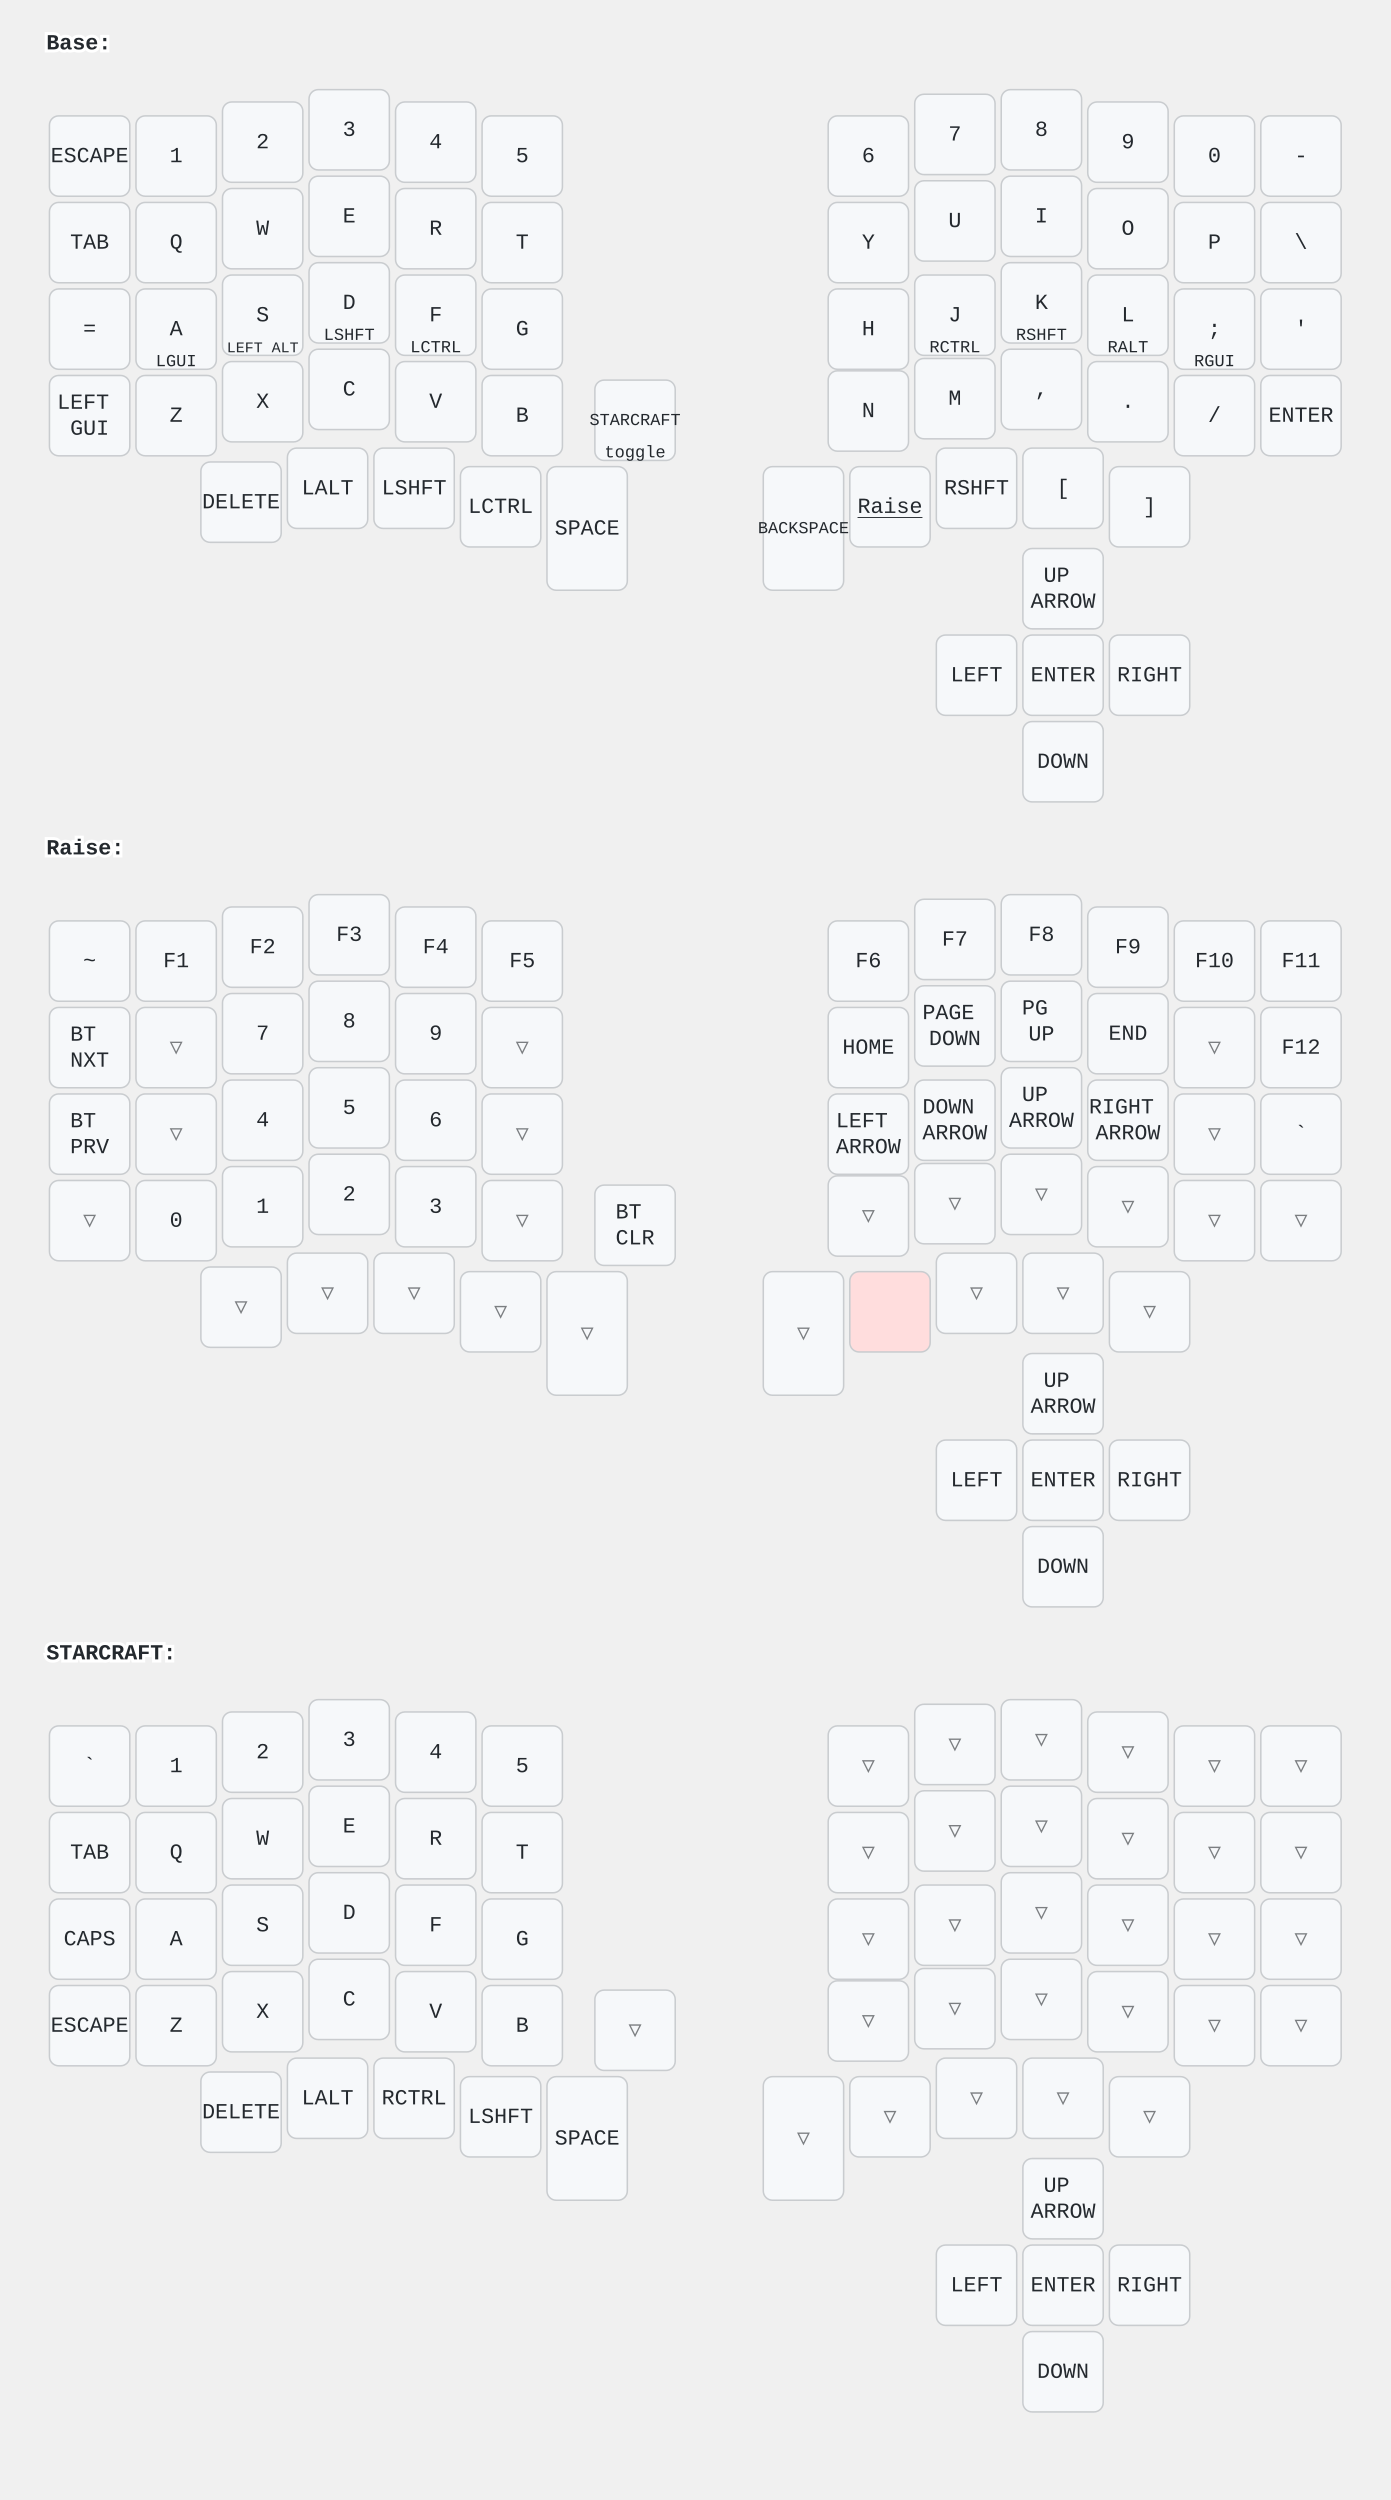
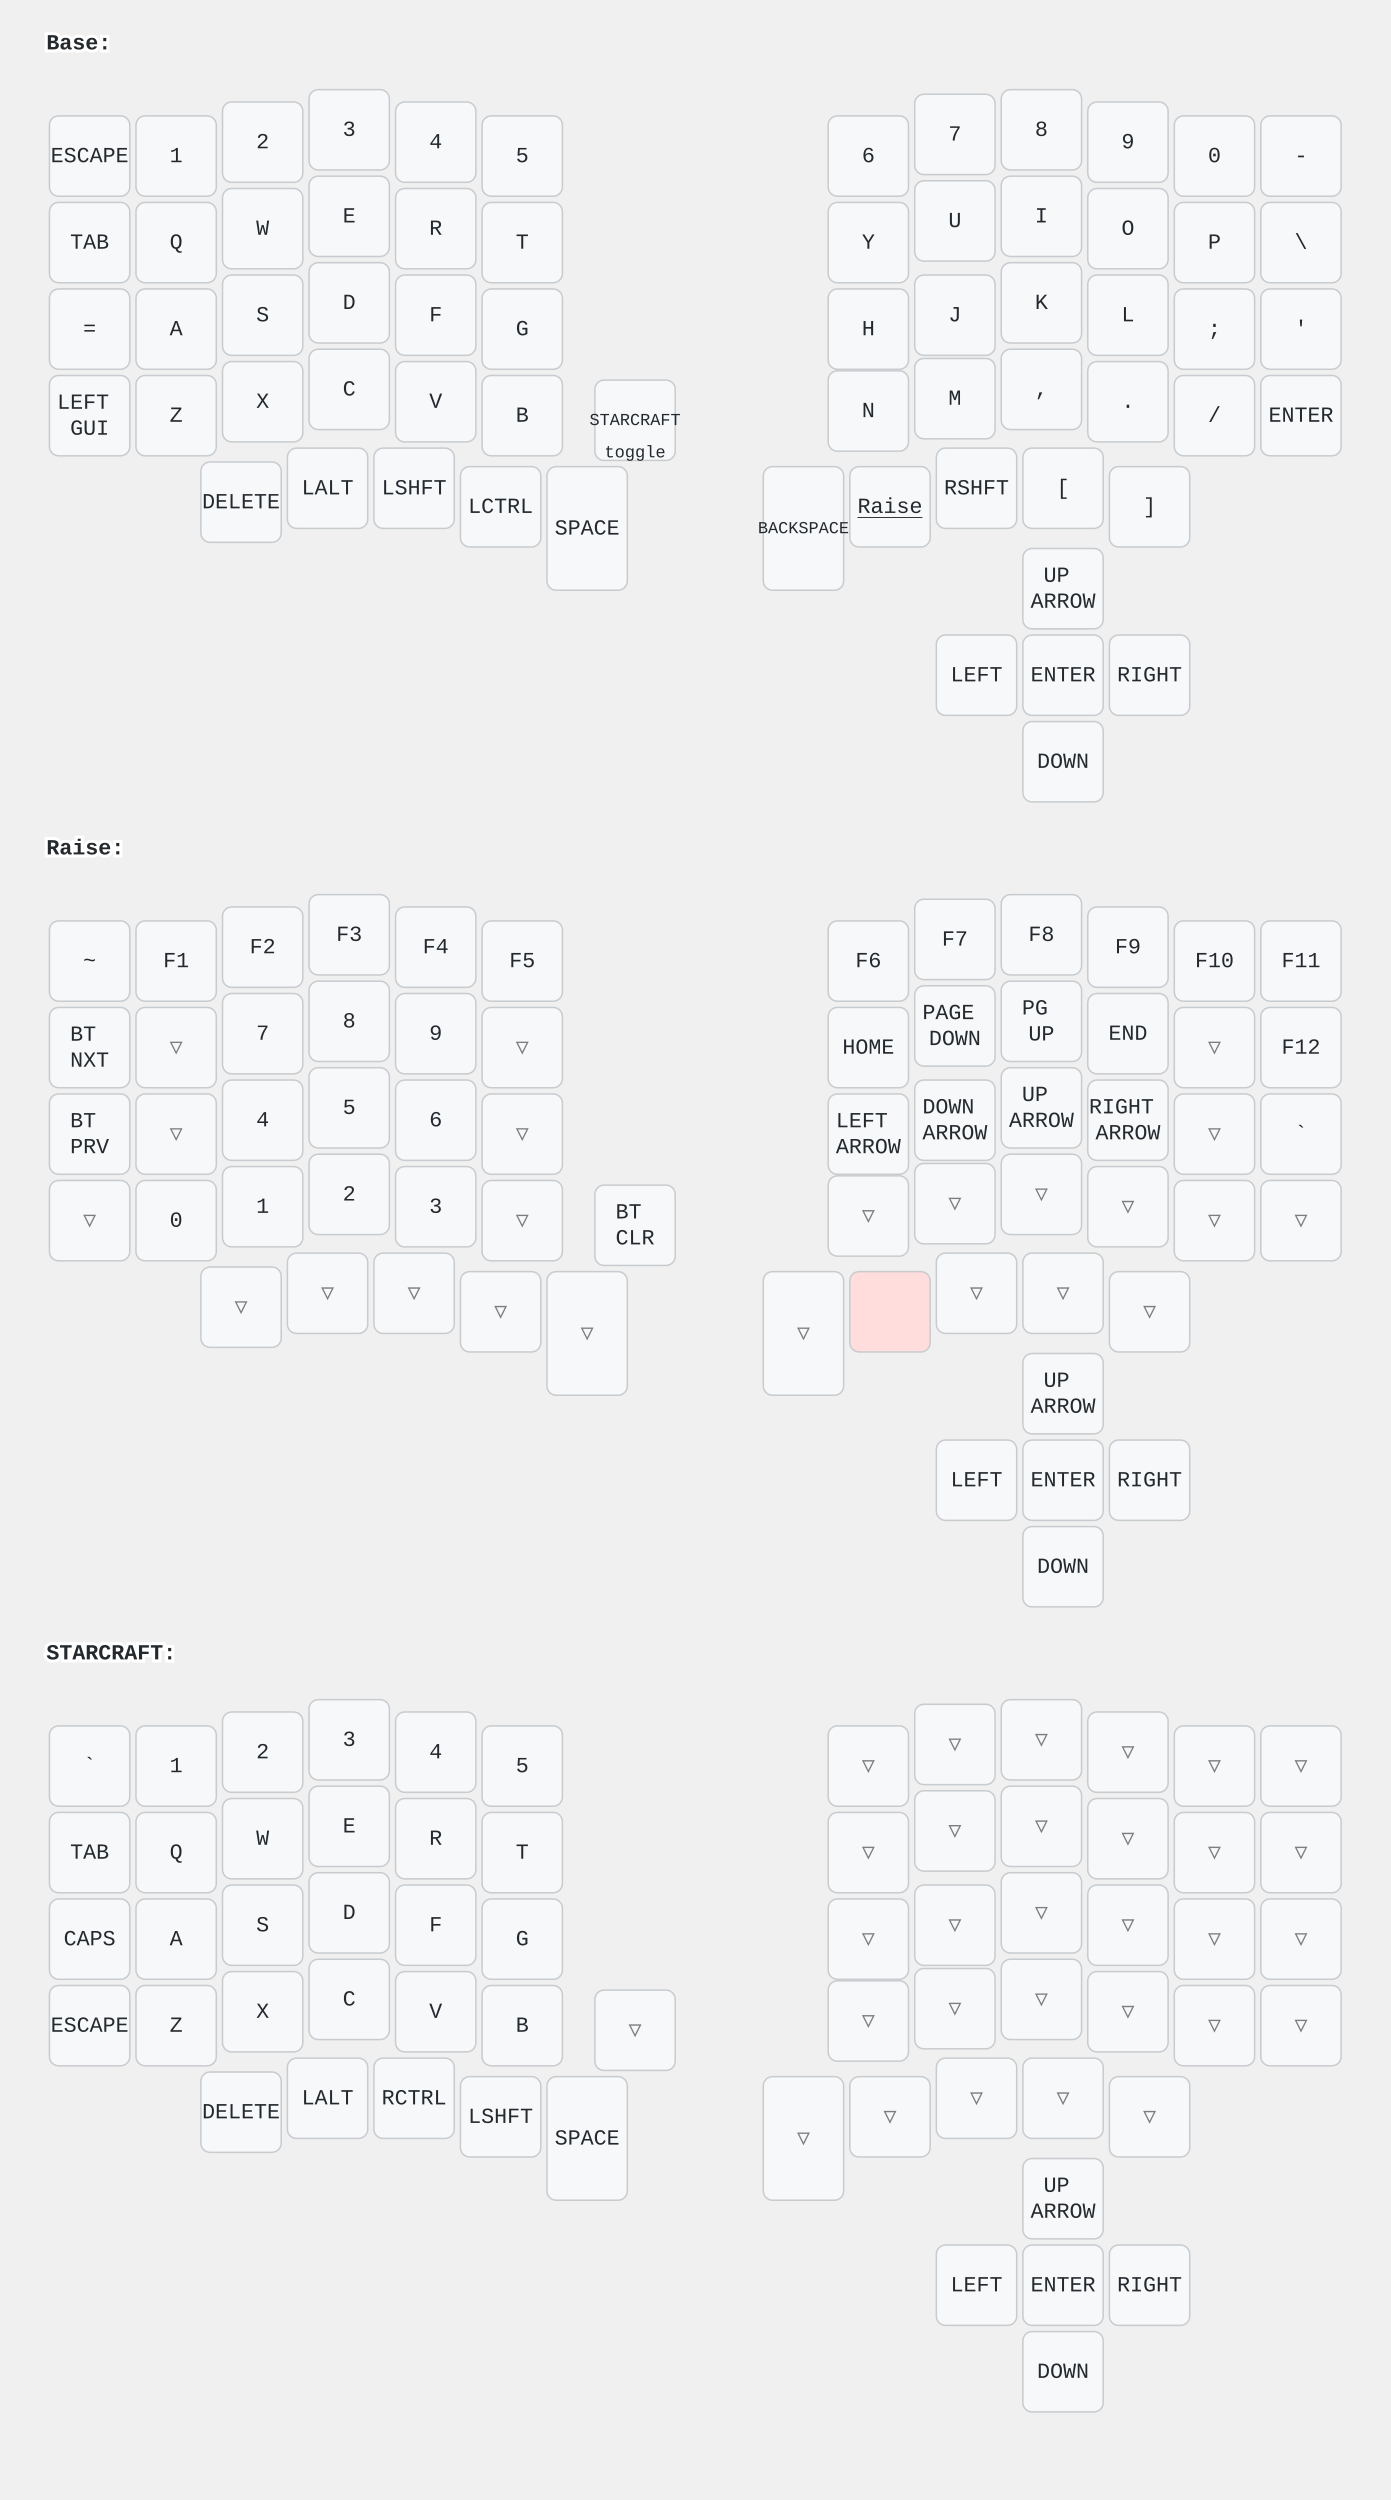
<svg xmlns="http://www.w3.org/2000/svg" width="900" height="1618" viewBox="0 0 900 1618" class="keymap">
  <style>/* inherit to force styles through use tags */
svg path {
    fill: inherit;
}

/* font and background color specifications */
svg.keymap {
    font-family: SFMono-Regular,Consolas,Liberation Mono,Menlo,monospace;
    font-size: 14px;
    font-kerning: normal;
    text-rendering: optimizeLegibility;
    fill: #24292e;
}

/* default key styling */
rect.key {
    fill: #f6f8fa;
}

rect.key, rect.combo {
    stroke: #c9cccf;
    stroke-width: 1;
}

/* default key side styling, only used is draw_key_sides is set */
rect.side {
    filter: brightness(90%);
}

/* color accent for combo boxes */
rect.combo, rect.combo-separate {
    fill: #cdf;
}

/* color accent for held keys */
rect.held, rect.combo.held {
    fill: #fdd;
}

/* color accent for ghost (optional) keys */
rect.ghost, rect.combo.ghost {
    stroke-dasharray: 4, 4;
    stroke-width: 2;
}

text {
    text-anchor: middle;
    dominant-baseline: middle;
}

/* styling for layer labels */
text.label {
    font-weight: bold;
    text-anchor: start;
    stroke: white;
    stroke-width: 4;
    paint-order: stroke;
}

/* styling for optional footer */
text.footer {
    text-anchor: end;
    dominant-baseline: auto;
    stroke: white;
    stroke-width: 4;
    paint-order: stroke;
}

/* styling for combo tap, and key non-tap label text */
text.combo, text.hold, text.shifted, text.left, text.right {
    font-size: 11px;
}

text.hold {
    text-anchor: middle;
    dominant-baseline: auto;
}

text.shifted {
    text-anchor: middle;
    dominant-baseline: hanging;
}

text.left {
    text-anchor: start;
}

text.right {
    text-anchor: end;
}

text.layer-activator {
    text-decoration: underline;
}

/* styling for hold/shifted label text in combo box */
text.combo.hold, text.combo.shifted, text.combo.left, text.combo.right {
    font-size: 8px;
}

/* lighter symbol for transparent keys */
text.trans {
    fill: #7b7e81;
}

/* styling for combo dendrons */
path.combo {
    stroke-width: 1;
    stroke: gray;
    fill: none;
}

/* Start Tabler Icons Cleanup */
/* cannot use height/width with glyphs */
.icon-tabler &gt; path {
    fill: inherit;
    stroke: inherit;
    stroke-width: 2;
}
/* hide tabler's default box */
.icon-tabler &gt; path[stroke="none"][fill="none"] {
    visibility: hidden;
}
/* End Tabler Icons Cleanup */
</style>
  <g transform="translate(30, 0)" class="layer-Base">
    <text x="0" y="28" class="label" id="Base">Base:</text>
    <g transform="translate(0, 56)">
      <g transform="translate(28, 45)" class="key keypos-0">
        <rect rx="6" ry="6" x="-26" y="-26" width="52" height="52" class="key" />
        <text x="0" y="0" class="key tap">ESCAPE</text>
      </g>
      <g transform="translate(84, 45)" class="key keypos-1">
        <rect rx="6" ry="6" x="-26" y="-26" width="52" height="52" class="key" />
        <text x="0" y="0" class="key tap">1</text>
      </g>
      <g transform="translate(140, 36)" class="key keypos-2">
        <rect rx="6" ry="6" x="-26" y="-26" width="52" height="52" class="key" />
        <text x="0" y="0" class="key tap">2</text>
      </g>
      <g transform="translate(196, 28)" class="key keypos-3">
        <rect rx="6" ry="6" x="-26" y="-26" width="52" height="52" class="key" />
        <text x="0" y="0" class="key tap">3</text>
      </g>
      <g transform="translate(252, 36)" class="key keypos-4">
        <rect rx="6" ry="6" x="-26" y="-26" width="52" height="52" class="key" />
        <text x="0" y="0" class="key tap">4</text>
      </g>
      <g transform="translate(308, 45)" class="key keypos-5">
        <rect rx="6" ry="6" x="-26" y="-26" width="52" height="52" class="key" />
        <text x="0" y="0" class="key tap">5</text>
      </g>
      <g transform="translate(532, 45)" class="key keypos-6">
        <rect rx="6" ry="6" x="-26" y="-26" width="52" height="52" class="key" />
        <text x="0" y="0" class="key tap">6</text>
      </g>
      <g transform="translate(588, 31)" class="key keypos-7">
        <rect rx="6" ry="6" x="-26" y="-26" width="52" height="52" class="key" />
        <text x="0" y="0" class="key tap">7</text>
      </g>
      <g transform="translate(644, 28)" class="key keypos-8">
        <rect rx="6" ry="6" x="-26" y="-26" width="52" height="52" class="key" />
        <text x="0" y="0" class="key tap">8</text>
      </g>
      <g transform="translate(700, 36)" class="key keypos-9">
        <rect rx="6" ry="6" x="-26" y="-26" width="52" height="52" class="key" />
        <text x="0" y="0" class="key tap">9</text>
      </g>
      <g transform="translate(756, 45)" class="key keypos-10">
        <rect rx="6" ry="6" x="-26" y="-26" width="52" height="52" class="key" />
        <text x="0" y="0" class="key tap">0</text>
      </g>
      <g transform="translate(812, 45)" class="key keypos-11">
        <rect rx="6" ry="6" x="-26" y="-26" width="52" height="52" class="key" />
        <text x="0" y="0" class="key tap">-</text>
      </g>
      <g transform="translate(28, 101)" class="key keypos-12">
        <rect rx="6" ry="6" x="-26" y="-26" width="52" height="52" class="key" />
        <text x="0" y="0" class="key tap">TAB</text>
      </g>
      <g transform="translate(84, 101)" class="key keypos-13">
        <rect rx="6" ry="6" x="-26" y="-26" width="52" height="52" class="key" />
        <text x="0" y="0" class="key tap">Q</text>
      </g>
      <g transform="translate(140, 92)" class="key keypos-14">
        <rect rx="6" ry="6" x="-26" y="-26" width="52" height="52" class="key" />
        <text x="0" y="0" class="key tap">W</text>
      </g>
      <g transform="translate(196, 84)" class="key keypos-15">
        <rect rx="6" ry="6" x="-26" y="-26" width="52" height="52" class="key" />
        <text x="0" y="0" class="key tap">E</text>
      </g>
      <g transform="translate(252, 92)" class="key keypos-16">
        <rect rx="6" ry="6" x="-26" y="-26" width="52" height="52" class="key" />
        <text x="0" y="0" class="key tap">R</text>
      </g>
      <g transform="translate(308, 101)" class="key keypos-17">
        <rect rx="6" ry="6" x="-26" y="-26" width="52" height="52" class="key" />
        <text x="0" y="0" class="key tap">T</text>
      </g>
      <g transform="translate(532, 101)" class="key keypos-18">
        <rect rx="6" ry="6" x="-26" y="-26" width="52" height="52" class="key" />
        <text x="0" y="0" class="key tap">Y</text>
      </g>
      <g transform="translate(588, 87)" class="key keypos-19">
        <rect rx="6" ry="6" x="-26" y="-26" width="52" height="52" class="key" />
        <text x="0" y="0" class="key tap">U</text>
      </g>
      <g transform="translate(644, 84)" class="key keypos-20">
        <rect rx="6" ry="6" x="-26" y="-26" width="52" height="52" class="key" />
        <text x="0" y="0" class="key tap">I</text>
      </g>
      <g transform="translate(700, 92)" class="key keypos-21">
        <rect rx="6" ry="6" x="-26" y="-26" width="52" height="52" class="key" />
        <text x="0" y="0" class="key tap">O</text>
      </g>
      <g transform="translate(756, 101)" class="key keypos-22">
        <rect rx="6" ry="6" x="-26" y="-26" width="52" height="52" class="key" />
        <text x="0" y="0" class="key tap">P</text>
      </g>
      <g transform="translate(812, 101)" class="key keypos-23">
        <rect rx="6" ry="6" x="-26" y="-26" width="52" height="52" class="key" />
        <text x="0" y="0" class="key tap">\</text>
      </g>
      <g transform="translate(28, 157)" class="key keypos-24">
        <rect rx="6" ry="6" x="-26" y="-26" width="52" height="52" class="key" />
        <text x="0" y="0" class="key tap">=</text>
      </g>
      <g transform="translate(84, 157)" class="key keypos-25">
        <rect rx="6" ry="6" x="-26" y="-26" width="52" height="52" class="key" />
        <text x="0" y="0" class="key tap">A</text>
-         <text x="0" y="24" class="key hold">LGUI</text>
      </g>
      <g transform="translate(140, 148)" class="key keypos-26">
        <rect rx="6" ry="6" x="-26" y="-26" width="52" height="52" class="key" />
        <text x="0" y="0" class="key tap">S</text>
-         <text x="0" y="24" class="key hold">
-           <tspan style="font-size: 88%">LEFT ALT</tspan>
-         </text>
      </g>
      <g transform="translate(196, 140)" class="key keypos-27">
        <rect rx="6" ry="6" x="-26" y="-26" width="52" height="52" class="key" />
        <text x="0" y="0" class="key tap">D</text>
-         <text x="0" y="24" class="key hold">LSHFT</text>
      </g>
      <g transform="translate(252, 148)" class="key keypos-28">
        <rect rx="6" ry="6" x="-26" y="-26" width="52" height="52" class="key" />
        <text x="0" y="0" class="key tap">F</text>
-         <text x="0" y="24" class="key hold">LCTRL</text>
      </g>
      <g transform="translate(308, 157)" class="key keypos-29">
        <rect rx="6" ry="6" x="-26" y="-26" width="52" height="52" class="key" />
        <text x="0" y="0" class="key tap">G</text>
      </g>
      <g transform="translate(532, 157)" class="key keypos-30">
        <rect rx="6" ry="6" x="-26" y="-26" width="52" height="52" class="key" />
        <text x="0" y="0" class="key tap">H</text>
      </g>
      <g transform="translate(588, 148)" class="key keypos-31">
        <rect rx="6" ry="6" x="-26" y="-26" width="52" height="52" class="key" />
        <text x="0" y="0" class="key tap">J</text>
-         <text x="0" y="24" class="key hold">RCTRL</text>
      </g>
      <g transform="translate(644, 140)" class="key keypos-32">
        <rect rx="6" ry="6" x="-26" y="-26" width="52" height="52" class="key" />
        <text x="0" y="0" class="key tap">K</text>
-         <text x="0" y="24" class="key hold">RSHFT</text>
      </g>
      <g transform="translate(700, 148)" class="key keypos-33">
        <rect rx="6" ry="6" x="-26" y="-26" width="52" height="52" class="key" />
        <text x="0" y="0" class="key tap">L</text>
-         <text x="0" y="24" class="key hold">RALT</text>
      </g>
      <g transform="translate(756, 157)" class="key keypos-34">
        <rect rx="6" ry="6" x="-26" y="-26" width="52" height="52" class="key" />
        <text x="0" y="0" class="key tap">;</text>
-         <text x="0" y="24" class="key hold">RGUI</text>
      </g>
      <g transform="translate(812, 157)" class="key keypos-35">
        <rect rx="6" ry="6" x="-26" y="-26" width="52" height="52" class="key" />
        <text x="0" y="0" class="key tap">'</text>
      </g>
      <g transform="translate(28, 213)" class="key keypos-36">
        <rect rx="6" ry="6" x="-26" y="-26" width="52" height="52" class="key" />
        <text x="0" y="0" class="key tap">
          <tspan x="0" dy="-0.6em">LEFT</tspan>
          <tspan x="0" dy="1.2em">GUI</tspan>
        </text>
      </g>
      <g transform="translate(84, 213)" class="key keypos-37">
        <rect rx="6" ry="6" x="-26" y="-26" width="52" height="52" class="key" />
        <text x="0" y="0" class="key tap">Z</text>
      </g>
      <g transform="translate(140, 204)" class="key keypos-38">
        <rect rx="6" ry="6" x="-26" y="-26" width="52" height="52" class="key" />
        <text x="0" y="0" class="key tap">X</text>
      </g>
      <g transform="translate(196, 196)" class="key keypos-39">
        <rect rx="6" ry="6" x="-26" y="-26" width="52" height="52" class="key" />
        <text x="0" y="0" class="key tap">C</text>
      </g>
      <g transform="translate(252, 204)" class="key keypos-40">
        <rect rx="6" ry="6" x="-26" y="-26" width="52" height="52" class="key" />
        <text x="0" y="0" class="key tap">V</text>
      </g>
      <g transform="translate(308, 213)" class="key keypos-41">
        <rect rx="6" ry="6" x="-26" y="-26" width="52" height="52" class="key" />
        <text x="0" y="0" class="key tap">B</text>
      </g>
      <g transform="translate(532, 210)" class="key keypos-42">
        <rect rx="6" ry="6" x="-26" y="-26" width="52" height="52" class="key" />
        <text x="0" y="0" class="key tap">N</text>
      </g>
      <g transform="translate(588, 202)" class="key keypos-43">
        <rect rx="6" ry="6" x="-26" y="-26" width="52" height="52" class="key" />
        <text x="0" y="0" class="key tap">M</text>
      </g>
      <g transform="translate(644, 196)" class="key keypos-44">
        <rect rx="6" ry="6" x="-26" y="-26" width="52" height="52" class="key" />
        <text x="0" y="0" class="key tap">,</text>
      </g>
      <g transform="translate(700, 204)" class="key keypos-45">
        <rect rx="6" ry="6" x="-26" y="-26" width="52" height="52" class="key" />
        <text x="0" y="0" class="key tap">.</text>
      </g>
      <g transform="translate(756, 213)" class="key keypos-46">
        <rect rx="6" ry="6" x="-26" y="-26" width="52" height="52" class="key" />
        <text x="0" y="0" class="key tap">/</text>
      </g>
      <g transform="translate(812, 213)" class="key keypos-47">
        <rect rx="6" ry="6" x="-26" y="-26" width="52" height="52" class="key" />
        <text x="0" y="0" class="key tap">ENTER</text>
      </g>
      <g transform="translate(381, 216)" class="key keypos-48">
        <rect rx="6" ry="6" x="-26" y="-26" width="52" height="52" class="key" />
        <a href="#STARCRAFT">
          <text x="0" y="0" class="key tap layer-activator">
            <tspan style="font-size: 78%">STARCRAFT</tspan>
          </text>
        </a>
        <text x="0" y="24" class="key hold">toggle</text>
      </g>
      <g transform="translate(126, 269)" class="key keypos-49">
        <rect rx="6" ry="6" x="-26" y="-26" width="52" height="52" class="key" />
        <text x="0" y="0" class="key tap">DELETE</text>
      </g>
      <g transform="translate(182, 260)" class="key keypos-50">
        <rect rx="6" ry="6" x="-26" y="-26" width="52" height="52" class="key" />
        <text x="0" y="0" class="key tap">LALT</text>
      </g>
      <g transform="translate(238, 260)" class="key keypos-51">
        <rect rx="6" ry="6" x="-26" y="-26" width="52" height="52" class="key" />
        <text x="0" y="0" class="key tap">LSHFT</text>
      </g>
      <g transform="translate(294, 272)" class="key keypos-52">
        <rect rx="6" ry="6" x="-26" y="-26" width="52" height="52" class="key" />
        <text x="0" y="0" class="key tap">LCTRL</text>
      </g>
      <g transform="translate(350, 286)" class="key keypos-53">
        <rect rx="6" ry="6" x="-26" y="-40" width="52" height="80" class="key" />
        <text x="0" y="0" class="key tap">SPACE</text>
      </g>
      <g transform="translate(490, 286)" class="key keypos-54">
        <rect rx="6" ry="6" x="-26" y="-40" width="52" height="80" class="key" />
        <text x="0" y="0" class="key tap">
          <tspan style="font-size: 78%">BACKSPACE</tspan>
        </text>
      </g>
      <g transform="translate(546, 272)" class="key keypos-55">
        <rect rx="6" ry="6" x="-26" y="-26" width="52" height="52" class="key" />
        <a href="#Raise">
          <text x="0" y="0" class="key tap layer-activator">Raise</text>
        </a>
      </g>
      <g transform="translate(602, 260)" class="key keypos-56">
        <rect rx="6" ry="6" x="-26" y="-26" width="52" height="52" class="key" />
        <text x="0" y="0" class="key tap">RSHFT</text>
      </g>
      <g transform="translate(658, 260)" class="key keypos-57">
        <rect rx="6" ry="6" x="-26" y="-26" width="52" height="52" class="key" />
        <text x="0" y="0" class="key tap">[</text>
      </g>
      <g transform="translate(714, 272)" class="key keypos-58">
        <rect rx="6" ry="6" x="-26" y="-26" width="52" height="52" class="key" />
        <text x="0" y="0" class="key tap">]</text>
      </g>
      <g transform="translate(658, 381)" class="key keypos-59">
        <rect rx="6" ry="6" x="-26" y="-26" width="52" height="52" class="key" />
        <text x="0" y="0" class="key tap">ENTER</text>
      </g>
      <g transform="translate(714, 381)" class="key keypos-60">
        <rect rx="6" ry="6" x="-26" y="-26" width="52" height="52" class="key" />
        <text x="0" y="0" class="key tap">RIGHT</text>
      </g>
      <g transform="translate(658, 325)" class="key keypos-61">
        <rect rx="6" ry="6" x="-26" y="-26" width="52" height="52" class="key" />
        <text x="0" y="0" class="key tap">
          <tspan x="0" dy="-0.6em">UP</tspan>
          <tspan x="0" dy="1.2em">ARROW</tspan>
        </text>
      </g>
      <g transform="translate(602, 381)" class="key keypos-62">
        <rect rx="6" ry="6" x="-26" y="-26" width="52" height="52" class="key" />
        <text x="0" y="0" class="key tap">LEFT</text>
      </g>
      <g transform="translate(658, 437)" class="key keypos-63">
        <rect rx="6" ry="6" x="-26" y="-26" width="52" height="52" class="key" />
        <text x="0" y="0" class="key tap">DOWN</text>
      </g>
    </g>
  </g>
  <g transform="translate(30, 521)" class="layer-Raise">
    <text x="0" y="28" class="label" id="Raise">Raise:</text>
    <g transform="translate(0, 56)">
      <g transform="translate(28, 45)" class="key keypos-0">
        <rect rx="6" ry="6" x="-26" y="-26" width="52" height="52" class="key" />
        <text x="0" y="0" class="key tap">~</text>
      </g>
      <g transform="translate(84, 45)" class="key keypos-1">
        <rect rx="6" ry="6" x="-26" y="-26" width="52" height="52" class="key" />
        <text x="0" y="0" class="key tap">F1</text>
      </g>
      <g transform="translate(140, 36)" class="key keypos-2">
        <rect rx="6" ry="6" x="-26" y="-26" width="52" height="52" class="key" />
        <text x="0" y="0" class="key tap">F2</text>
      </g>
      <g transform="translate(196, 28)" class="key keypos-3">
        <rect rx="6" ry="6" x="-26" y="-26" width="52" height="52" class="key" />
        <text x="0" y="0" class="key tap">F3</text>
      </g>
      <g transform="translate(252, 36)" class="key keypos-4">
        <rect rx="6" ry="6" x="-26" y="-26" width="52" height="52" class="key" />
        <text x="0" y="0" class="key tap">F4</text>
      </g>
      <g transform="translate(308, 45)" class="key keypos-5">
        <rect rx="6" ry="6" x="-26" y="-26" width="52" height="52" class="key" />
        <text x="0" y="0" class="key tap">F5</text>
      </g>
      <g transform="translate(532, 45)" class="key keypos-6">
        <rect rx="6" ry="6" x="-26" y="-26" width="52" height="52" class="key" />
        <text x="0" y="0" class="key tap">F6</text>
      </g>
      <g transform="translate(588, 31)" class="key keypos-7">
        <rect rx="6" ry="6" x="-26" y="-26" width="52" height="52" class="key" />
        <text x="0" y="0" class="key tap">F7</text>
      </g>
      <g transform="translate(644, 28)" class="key keypos-8">
        <rect rx="6" ry="6" x="-26" y="-26" width="52" height="52" class="key" />
        <text x="0" y="0" class="key tap">F8</text>
      </g>
      <g transform="translate(700, 36)" class="key keypos-9">
        <rect rx="6" ry="6" x="-26" y="-26" width="52" height="52" class="key" />
        <text x="0" y="0" class="key tap">F9</text>
      </g>
      <g transform="translate(756, 45)" class="key keypos-10">
        <rect rx="6" ry="6" x="-26" y="-26" width="52" height="52" class="key" />
        <text x="0" y="0" class="key tap">F10</text>
      </g>
      <g transform="translate(812, 45)" class="key keypos-11">
        <rect rx="6" ry="6" x="-26" y="-26" width="52" height="52" class="key" />
        <text x="0" y="0" class="key tap">F11</text>
      </g>
      <g transform="translate(28, 101)" class="key keypos-12">
        <rect rx="6" ry="6" x="-26" y="-26" width="52" height="52" class="key" />
        <text x="0" y="0" class="key tap">
          <tspan x="0" dy="-0.6em">BT</tspan>
          <tspan x="0" dy="1.2em">NXT</tspan>
        </text>
      </g>
      <g transform="translate(84, 101)" class="key trans keypos-13">
        <rect rx="6" ry="6" x="-26" y="-26" width="52" height="52" class="key trans" />
        <text x="0" y="0" class="key trans tap">▽</text>
      </g>
      <g transform="translate(140, 92)" class="key keypos-14">
        <rect rx="6" ry="6" x="-26" y="-26" width="52" height="52" class="key" />
        <text x="0" y="0" class="key tap">7</text>
      </g>
      <g transform="translate(196, 84)" class="key keypos-15">
        <rect rx="6" ry="6" x="-26" y="-26" width="52" height="52" class="key" />
        <text x="0" y="0" class="key tap">8</text>
      </g>
      <g transform="translate(252, 92)" class="key keypos-16">
        <rect rx="6" ry="6" x="-26" y="-26" width="52" height="52" class="key" />
        <text x="0" y="0" class="key tap">9</text>
      </g>
      <g transform="translate(308, 101)" class="key trans keypos-17">
        <rect rx="6" ry="6" x="-26" y="-26" width="52" height="52" class="key trans" />
        <text x="0" y="0" class="key trans tap">▽</text>
      </g>
      <g transform="translate(532, 101)" class="key keypos-18">
        <rect rx="6" ry="6" x="-26" y="-26" width="52" height="52" class="key" />
        <text x="0" y="0" class="key tap">HOME</text>
      </g>
      <g transform="translate(588, 87)" class="key keypos-19">
        <rect rx="6" ry="6" x="-26" y="-26" width="52" height="52" class="key" />
        <text x="0" y="0" class="key tap">
          <tspan x="0" dy="-0.6em">PAGE</tspan>
          <tspan x="0" dy="1.2em">DOWN</tspan>
        </text>
      </g>
      <g transform="translate(644, 84)" class="key keypos-20">
        <rect rx="6" ry="6" x="-26" y="-26" width="52" height="52" class="key" />
        <text x="0" y="0" class="key tap">
          <tspan x="0" dy="-0.6em">PG</tspan>
          <tspan x="0" dy="1.2em">UP</tspan>
        </text>
      </g>
      <g transform="translate(700, 92)" class="key keypos-21">
        <rect rx="6" ry="6" x="-26" y="-26" width="52" height="52" class="key" />
        <text x="0" y="0" class="key tap">END</text>
      </g>
      <g transform="translate(756, 101)" class="key trans keypos-22">
        <rect rx="6" ry="6" x="-26" y="-26" width="52" height="52" class="key trans" />
        <text x="0" y="0" class="key trans tap">▽</text>
      </g>
      <g transform="translate(812, 101)" class="key keypos-23">
        <rect rx="6" ry="6" x="-26" y="-26" width="52" height="52" class="key" />
        <text x="0" y="0" class="key tap">F12</text>
      </g>
      <g transform="translate(28, 157)" class="key keypos-24">
        <rect rx="6" ry="6" x="-26" y="-26" width="52" height="52" class="key" />
        <text x="0" y="0" class="key tap">
          <tspan x="0" dy="-0.6em">BT</tspan>
          <tspan x="0" dy="1.2em">PRV</tspan>
        </text>
      </g>
      <g transform="translate(84, 157)" class="key trans keypos-25">
        <rect rx="6" ry="6" x="-26" y="-26" width="52" height="52" class="key trans" />
        <text x="0" y="0" class="key trans tap">▽</text>
      </g>
      <g transform="translate(140, 148)" class="key keypos-26">
        <rect rx="6" ry="6" x="-26" y="-26" width="52" height="52" class="key" />
        <text x="0" y="0" class="key tap">4</text>
      </g>
      <g transform="translate(196, 140)" class="key keypos-27">
        <rect rx="6" ry="6" x="-26" y="-26" width="52" height="52" class="key" />
        <text x="0" y="0" class="key tap">5</text>
      </g>
      <g transform="translate(252, 148)" class="key keypos-28">
        <rect rx="6" ry="6" x="-26" y="-26" width="52" height="52" class="key" />
        <text x="0" y="0" class="key tap">6</text>
      </g>
      <g transform="translate(308, 157)" class="key trans keypos-29">
        <rect rx="6" ry="6" x="-26" y="-26" width="52" height="52" class="key trans" />
        <text x="0" y="0" class="key trans tap">▽</text>
      </g>
      <g transform="translate(532, 157)" class="key keypos-30">
        <rect rx="6" ry="6" x="-26" y="-26" width="52" height="52" class="key" />
        <text x="0" y="0" class="key tap">
          <tspan x="0" dy="-0.6em">LEFT</tspan>
          <tspan x="0" dy="1.2em">ARROW</tspan>
        </text>
      </g>
      <g transform="translate(588, 148)" class="key keypos-31">
        <rect rx="6" ry="6" x="-26" y="-26" width="52" height="52" class="key" />
        <text x="0" y="0" class="key tap">
          <tspan x="0" dy="-0.6em">DOWN</tspan>
          <tspan x="0" dy="1.2em">ARROW</tspan>
        </text>
      </g>
      <g transform="translate(644, 140)" class="key keypos-32">
        <rect rx="6" ry="6" x="-26" y="-26" width="52" height="52" class="key" />
        <text x="0" y="0" class="key tap">
          <tspan x="0" dy="-0.6em">UP</tspan>
          <tspan x="0" dy="1.2em">ARROW</tspan>
        </text>
      </g>
      <g transform="translate(700, 148)" class="key keypos-33">
        <rect rx="6" ry="6" x="-26" y="-26" width="52" height="52" class="key" />
        <text x="0" y="0" class="key tap">
          <tspan x="0" dy="-0.6em">RIGHT</tspan>
          <tspan x="0" dy="1.2em">ARROW</tspan>
        </text>
      </g>
      <g transform="translate(756, 157)" class="key trans keypos-34">
        <rect rx="6" ry="6" x="-26" y="-26" width="52" height="52" class="key trans" />
        <text x="0" y="0" class="key trans tap">▽</text>
      </g>
      <g transform="translate(812, 157)" class="key keypos-35">
        <rect rx="6" ry="6" x="-26" y="-26" width="52" height="52" class="key" />
        <text x="0" y="0" class="key tap">`</text>
      </g>
      <g transform="translate(28, 213)" class="key trans keypos-36">
        <rect rx="6" ry="6" x="-26" y="-26" width="52" height="52" class="key trans" />
        <text x="0" y="0" class="key trans tap">▽</text>
      </g>
      <g transform="translate(84, 213)" class="key keypos-37">
        <rect rx="6" ry="6" x="-26" y="-26" width="52" height="52" class="key" />
        <text x="0" y="0" class="key tap">0</text>
      </g>
      <g transform="translate(140, 204)" class="key keypos-38">
        <rect rx="6" ry="6" x="-26" y="-26" width="52" height="52" class="key" />
        <text x="0" y="0" class="key tap">1</text>
      </g>
      <g transform="translate(196, 196)" class="key keypos-39">
        <rect rx="6" ry="6" x="-26" y="-26" width="52" height="52" class="key" />
        <text x="0" y="0" class="key tap">2</text>
      </g>
      <g transform="translate(252, 204)" class="key keypos-40">
        <rect rx="6" ry="6" x="-26" y="-26" width="52" height="52" class="key" />
        <text x="0" y="0" class="key tap">3</text>
      </g>
      <g transform="translate(308, 213)" class="key trans keypos-41">
        <rect rx="6" ry="6" x="-26" y="-26" width="52" height="52" class="key trans" />
        <text x="0" y="0" class="key trans tap">▽</text>
      </g>
      <g transform="translate(532, 210)" class="key trans keypos-42">
        <rect rx="6" ry="6" x="-26" y="-26" width="52" height="52" class="key trans" />
        <text x="0" y="0" class="key trans tap">▽</text>
      </g>
      <g transform="translate(588, 202)" class="key trans keypos-43">
        <rect rx="6" ry="6" x="-26" y="-26" width="52" height="52" class="key trans" />
        <text x="0" y="0" class="key trans tap">▽</text>
      </g>
      <g transform="translate(644, 196)" class="key trans keypos-44">
        <rect rx="6" ry="6" x="-26" y="-26" width="52" height="52" class="key trans" />
        <text x="0" y="0" class="key trans tap">▽</text>
      </g>
      <g transform="translate(700, 204)" class="key trans keypos-45">
        <rect rx="6" ry="6" x="-26" y="-26" width="52" height="52" class="key trans" />
        <text x="0" y="0" class="key trans tap">▽</text>
      </g>
      <g transform="translate(756, 213)" class="key trans keypos-46">
        <rect rx="6" ry="6" x="-26" y="-26" width="52" height="52" class="key trans" />
        <text x="0" y="0" class="key trans tap">▽</text>
      </g>
      <g transform="translate(812, 213)" class="key trans keypos-47">
        <rect rx="6" ry="6" x="-26" y="-26" width="52" height="52" class="key trans" />
        <text x="0" y="0" class="key trans tap">▽</text>
      </g>
      <g transform="translate(381, 216)" class="key keypos-48">
        <rect rx="6" ry="6" x="-26" y="-26" width="52" height="52" class="key" />
        <text x="0" y="0" class="key tap">
          <tspan x="0" dy="-0.6em">BT</tspan>
          <tspan x="0" dy="1.2em">CLR</tspan>
        </text>
      </g>
      <g transform="translate(126, 269)" class="key trans keypos-49">
        <rect rx="6" ry="6" x="-26" y="-26" width="52" height="52" class="key trans" />
        <text x="0" y="0" class="key trans tap">▽</text>
      </g>
      <g transform="translate(182, 260)" class="key trans keypos-50">
        <rect rx="6" ry="6" x="-26" y="-26" width="52" height="52" class="key trans" />
        <text x="0" y="0" class="key trans tap">▽</text>
      </g>
      <g transform="translate(238, 260)" class="key trans keypos-51">
        <rect rx="6" ry="6" x="-26" y="-26" width="52" height="52" class="key trans" />
        <text x="0" y="0" class="key trans tap">▽</text>
      </g>
      <g transform="translate(294, 272)" class="key trans keypos-52">
        <rect rx="6" ry="6" x="-26" y="-26" width="52" height="52" class="key trans" />
        <text x="0" y="0" class="key trans tap">▽</text>
      </g>
      <g transform="translate(350, 286)" class="key trans keypos-53">
        <rect rx="6" ry="6" x="-26" y="-40" width="52" height="80" class="key trans" />
        <text x="0" y="0" class="key trans tap">▽</text>
      </g>
      <g transform="translate(490, 286)" class="key trans keypos-54">
        <rect rx="6" ry="6" x="-26" y="-40" width="52" height="80" class="key trans" />
        <text x="0" y="0" class="key trans tap">▽</text>
      </g>
      <g transform="translate(546, 272)" class="key held keypos-55">
        <rect rx="6" ry="6" x="-26" y="-26" width="52" height="52" class="key held" />
      </g>
      <g transform="translate(602, 260)" class="key trans keypos-56">
        <rect rx="6" ry="6" x="-26" y="-26" width="52" height="52" class="key trans" />
        <text x="0" y="0" class="key trans tap">▽</text>
      </g>
      <g transform="translate(658, 260)" class="key trans keypos-57">
        <rect rx="6" ry="6" x="-26" y="-26" width="52" height="52" class="key trans" />
        <text x="0" y="0" class="key trans tap">▽</text>
      </g>
      <g transform="translate(714, 272)" class="key trans keypos-58">
        <rect rx="6" ry="6" x="-26" y="-26" width="52" height="52" class="key trans" />
        <text x="0" y="0" class="key trans tap">▽</text>
      </g>
      <g transform="translate(658, 381)" class="key keypos-59">
        <rect rx="6" ry="6" x="-26" y="-26" width="52" height="52" class="key" />
        <text x="0" y="0" class="key tap">ENTER</text>
      </g>
      <g transform="translate(714, 381)" class="key keypos-60">
        <rect rx="6" ry="6" x="-26" y="-26" width="52" height="52" class="key" />
        <text x="0" y="0" class="key tap">RIGHT</text>
      </g>
      <g transform="translate(658, 325)" class="key keypos-61">
        <rect rx="6" ry="6" x="-26" y="-26" width="52" height="52" class="key" />
        <text x="0" y="0" class="key tap">
          <tspan x="0" dy="-0.6em">UP</tspan>
          <tspan x="0" dy="1.2em">ARROW</tspan>
        </text>
      </g>
      <g transform="translate(602, 381)" class="key keypos-62">
        <rect rx="6" ry="6" x="-26" y="-26" width="52" height="52" class="key" />
        <text x="0" y="0" class="key tap">LEFT</text>
      </g>
      <g transform="translate(658, 437)" class="key keypos-63">
        <rect rx="6" ry="6" x="-26" y="-26" width="52" height="52" class="key" />
        <text x="0" y="0" class="key tap">DOWN</text>
      </g>
    </g>
  </g>
  <g transform="translate(30, 1042)" class="layer-STARCRAFT">
    <text x="0" y="28" class="label" id="STARCRAFT">STARCRAFT:</text>
    <g transform="translate(0, 56)">
      <g transform="translate(28, 45)" class="key keypos-0">
        <rect rx="6" ry="6" x="-26" y="-26" width="52" height="52" class="key" />
        <text x="0" y="0" class="key tap">`</text>
      </g>
      <g transform="translate(84, 45)" class="key keypos-1">
        <rect rx="6" ry="6" x="-26" y="-26" width="52" height="52" class="key" />
        <text x="0" y="0" class="key tap">1</text>
      </g>
      <g transform="translate(140, 36)" class="key keypos-2">
        <rect rx="6" ry="6" x="-26" y="-26" width="52" height="52" class="key" />
        <text x="0" y="0" class="key tap">2</text>
      </g>
      <g transform="translate(196, 28)" class="key keypos-3">
        <rect rx="6" ry="6" x="-26" y="-26" width="52" height="52" class="key" />
        <text x="0" y="0" class="key tap">3</text>
      </g>
      <g transform="translate(252, 36)" class="key keypos-4">
        <rect rx="6" ry="6" x="-26" y="-26" width="52" height="52" class="key" />
        <text x="0" y="0" class="key tap">4</text>
      </g>
      <g transform="translate(308, 45)" class="key keypos-5">
        <rect rx="6" ry="6" x="-26" y="-26" width="52" height="52" class="key" />
        <text x="0" y="0" class="key tap">5</text>
      </g>
      <g transform="translate(532, 45)" class="key trans keypos-6">
        <rect rx="6" ry="6" x="-26" y="-26" width="52" height="52" class="key trans" />
        <text x="0" y="0" class="key trans tap">▽</text>
      </g>
      <g transform="translate(588, 31)" class="key trans keypos-7">
        <rect rx="6" ry="6" x="-26" y="-26" width="52" height="52" class="key trans" />
        <text x="0" y="0" class="key trans tap">▽</text>
      </g>
      <g transform="translate(644, 28)" class="key trans keypos-8">
        <rect rx="6" ry="6" x="-26" y="-26" width="52" height="52" class="key trans" />
        <text x="0" y="0" class="key trans tap">▽</text>
      </g>
      <g transform="translate(700, 36)" class="key trans keypos-9">
        <rect rx="6" ry="6" x="-26" y="-26" width="52" height="52" class="key trans" />
        <text x="0" y="0" class="key trans tap">▽</text>
      </g>
      <g transform="translate(756, 45)" class="key trans keypos-10">
        <rect rx="6" ry="6" x="-26" y="-26" width="52" height="52" class="key trans" />
        <text x="0" y="0" class="key trans tap">▽</text>
      </g>
      <g transform="translate(812, 45)" class="key trans keypos-11">
        <rect rx="6" ry="6" x="-26" y="-26" width="52" height="52" class="key trans" />
        <text x="0" y="0" class="key trans tap">▽</text>
      </g>
      <g transform="translate(28, 101)" class="key keypos-12">
        <rect rx="6" ry="6" x="-26" y="-26" width="52" height="52" class="key" />
        <text x="0" y="0" class="key tap">TAB</text>
      </g>
      <g transform="translate(84, 101)" class="key keypos-13">
        <rect rx="6" ry="6" x="-26" y="-26" width="52" height="52" class="key" />
        <text x="0" y="0" class="key tap">Q</text>
      </g>
      <g transform="translate(140, 92)" class="key keypos-14">
        <rect rx="6" ry="6" x="-26" y="-26" width="52" height="52" class="key" />
        <text x="0" y="0" class="key tap">W</text>
      </g>
      <g transform="translate(196, 84)" class="key keypos-15">
        <rect rx="6" ry="6" x="-26" y="-26" width="52" height="52" class="key" />
        <text x="0" y="0" class="key tap">E</text>
      </g>
      <g transform="translate(252, 92)" class="key keypos-16">
        <rect rx="6" ry="6" x="-26" y="-26" width="52" height="52" class="key" />
        <text x="0" y="0" class="key tap">R</text>
      </g>
      <g transform="translate(308, 101)" class="key keypos-17">
        <rect rx="6" ry="6" x="-26" y="-26" width="52" height="52" class="key" />
        <text x="0" y="0" class="key tap">T</text>
      </g>
      <g transform="translate(532, 101)" class="key trans keypos-18">
        <rect rx="6" ry="6" x="-26" y="-26" width="52" height="52" class="key trans" />
        <text x="0" y="0" class="key trans tap">▽</text>
      </g>
      <g transform="translate(588, 87)" class="key trans keypos-19">
        <rect rx="6" ry="6" x="-26" y="-26" width="52" height="52" class="key trans" />
        <text x="0" y="0" class="key trans tap">▽</text>
      </g>
      <g transform="translate(644, 84)" class="key trans keypos-20">
        <rect rx="6" ry="6" x="-26" y="-26" width="52" height="52" class="key trans" />
        <text x="0" y="0" class="key trans tap">▽</text>
      </g>
      <g transform="translate(700, 92)" class="key trans keypos-21">
        <rect rx="6" ry="6" x="-26" y="-26" width="52" height="52" class="key trans" />
        <text x="0" y="0" class="key trans tap">▽</text>
      </g>
      <g transform="translate(756, 101)" class="key trans keypos-22">
        <rect rx="6" ry="6" x="-26" y="-26" width="52" height="52" class="key trans" />
        <text x="0" y="0" class="key trans tap">▽</text>
      </g>
      <g transform="translate(812, 101)" class="key trans keypos-23">
        <rect rx="6" ry="6" x="-26" y="-26" width="52" height="52" class="key trans" />
        <text x="0" y="0" class="key trans tap">▽</text>
      </g>
      <g transform="translate(28, 157)" class="key keypos-24">
        <rect rx="6" ry="6" x="-26" y="-26" width="52" height="52" class="key" />
        <text x="0" y="0" class="key tap">CAPS</text>
      </g>
      <g transform="translate(84, 157)" class="key keypos-25">
        <rect rx="6" ry="6" x="-26" y="-26" width="52" height="52" class="key" />
        <text x="0" y="0" class="key tap">A</text>
      </g>
      <g transform="translate(140, 148)" class="key keypos-26">
        <rect rx="6" ry="6" x="-26" y="-26" width="52" height="52" class="key" />
        <text x="0" y="0" class="key tap">S</text>
      </g>
      <g transform="translate(196, 140)" class="key keypos-27">
        <rect rx="6" ry="6" x="-26" y="-26" width="52" height="52" class="key" />
        <text x="0" y="0" class="key tap">D</text>
      </g>
      <g transform="translate(252, 148)" class="key keypos-28">
        <rect rx="6" ry="6" x="-26" y="-26" width="52" height="52" class="key" />
        <text x="0" y="0" class="key tap">F</text>
      </g>
      <g transform="translate(308, 157)" class="key keypos-29">
        <rect rx="6" ry="6" x="-26" y="-26" width="52" height="52" class="key" />
        <text x="0" y="0" class="key tap">G</text>
      </g>
      <g transform="translate(532, 157)" class="key trans keypos-30">
        <rect rx="6" ry="6" x="-26" y="-26" width="52" height="52" class="key trans" />
        <text x="0" y="0" class="key trans tap">▽</text>
      </g>
      <g transform="translate(588, 148)" class="key trans keypos-31">
        <rect rx="6" ry="6" x="-26" y="-26" width="52" height="52" class="key trans" />
        <text x="0" y="0" class="key trans tap">▽</text>
      </g>
      <g transform="translate(644, 140)" class="key trans keypos-32">
        <rect rx="6" ry="6" x="-26" y="-26" width="52" height="52" class="key trans" />
        <text x="0" y="0" class="key trans tap">▽</text>
      </g>
      <g transform="translate(700, 148)" class="key trans keypos-33">
        <rect rx="6" ry="6" x="-26" y="-26" width="52" height="52" class="key trans" />
        <text x="0" y="0" class="key trans tap">▽</text>
      </g>
      <g transform="translate(756, 157)" class="key trans keypos-34">
        <rect rx="6" ry="6" x="-26" y="-26" width="52" height="52" class="key trans" />
        <text x="0" y="0" class="key trans tap">▽</text>
      </g>
      <g transform="translate(812, 157)" class="key trans keypos-35">
        <rect rx="6" ry="6" x="-26" y="-26" width="52" height="52" class="key trans" />
        <text x="0" y="0" class="key trans tap">▽</text>
      </g>
      <g transform="translate(28, 213)" class="key keypos-36">
        <rect rx="6" ry="6" x="-26" y="-26" width="52" height="52" class="key" />
        <text x="0" y="0" class="key tap">ESCAPE</text>
      </g>
      <g transform="translate(84, 213)" class="key keypos-37">
        <rect rx="6" ry="6" x="-26" y="-26" width="52" height="52" class="key" />
        <text x="0" y="0" class="key tap">Z</text>
      </g>
      <g transform="translate(140, 204)" class="key keypos-38">
        <rect rx="6" ry="6" x="-26" y="-26" width="52" height="52" class="key" />
        <text x="0" y="0" class="key tap">X</text>
      </g>
      <g transform="translate(196, 196)" class="key keypos-39">
        <rect rx="6" ry="6" x="-26" y="-26" width="52" height="52" class="key" />
        <text x="0" y="0" class="key tap">C</text>
      </g>
      <g transform="translate(252, 204)" class="key keypos-40">
        <rect rx="6" ry="6" x="-26" y="-26" width="52" height="52" class="key" />
        <text x="0" y="0" class="key tap">V</text>
      </g>
      <g transform="translate(308, 213)" class="key keypos-41">
        <rect rx="6" ry="6" x="-26" y="-26" width="52" height="52" class="key" />
        <text x="0" y="0" class="key tap">B</text>
      </g>
      <g transform="translate(532, 210)" class="key trans keypos-42">
        <rect rx="6" ry="6" x="-26" y="-26" width="52" height="52" class="key trans" />
        <text x="0" y="0" class="key trans tap">▽</text>
      </g>
      <g transform="translate(588, 202)" class="key trans keypos-43">
        <rect rx="6" ry="6" x="-26" y="-26" width="52" height="52" class="key trans" />
        <text x="0" y="0" class="key trans tap">▽</text>
      </g>
      <g transform="translate(644, 196)" class="key trans keypos-44">
        <rect rx="6" ry="6" x="-26" y="-26" width="52" height="52" class="key trans" />
        <text x="0" y="0" class="key trans tap">▽</text>
      </g>
      <g transform="translate(700, 204)" class="key trans keypos-45">
        <rect rx="6" ry="6" x="-26" y="-26" width="52" height="52" class="key trans" />
        <text x="0" y="0" class="key trans tap">▽</text>
      </g>
      <g transform="translate(756, 213)" class="key trans keypos-46">
        <rect rx="6" ry="6" x="-26" y="-26" width="52" height="52" class="key trans" />
        <text x="0" y="0" class="key trans tap">▽</text>
      </g>
      <g transform="translate(812, 213)" class="key trans keypos-47">
        <rect rx="6" ry="6" x="-26" y="-26" width="52" height="52" class="key trans" />
        <text x="0" y="0" class="key trans tap">▽</text>
      </g>
      <g transform="translate(381, 216)" class="key trans keypos-48">
        <rect rx="6" ry="6" x="-26" y="-26" width="52" height="52" class="key trans" />
        <text x="0" y="0" class="key trans tap">▽</text>
      </g>
      <g transform="translate(126, 269)" class="key keypos-49">
        <rect rx="6" ry="6" x="-26" y="-26" width="52" height="52" class="key" />
        <text x="0" y="0" class="key tap">DELETE</text>
      </g>
      <g transform="translate(182, 260)" class="key keypos-50">
        <rect rx="6" ry="6" x="-26" y="-26" width="52" height="52" class="key" />
        <text x="0" y="0" class="key tap">LALT</text>
      </g>
      <g transform="translate(238, 260)" class="key keypos-51">
        <rect rx="6" ry="6" x="-26" y="-26" width="52" height="52" class="key" />
        <text x="0" y="0" class="key tap">RCTRL</text>
      </g>
      <g transform="translate(294, 272)" class="key keypos-52">
        <rect rx="6" ry="6" x="-26" y="-26" width="52" height="52" class="key" />
        <text x="0" y="0" class="key tap">LSHFT</text>
      </g>
      <g transform="translate(350, 286)" class="key keypos-53">
        <rect rx="6" ry="6" x="-26" y="-40" width="52" height="80" class="key" />
        <text x="0" y="0" class="key tap">SPACE</text>
      </g>
      <g transform="translate(490, 286)" class="key trans keypos-54">
        <rect rx="6" ry="6" x="-26" y="-40" width="52" height="80" class="key trans" />
        <text x="0" y="0" class="key trans tap">▽</text>
      </g>
      <g transform="translate(546, 272)" class="key trans keypos-55">
        <rect rx="6" ry="6" x="-26" y="-26" width="52" height="52" class="key trans" />
        <text x="0" y="0" class="key trans tap">▽</text>
      </g>
      <g transform="translate(602, 260)" class="key trans keypos-56">
        <rect rx="6" ry="6" x="-26" y="-26" width="52" height="52" class="key trans" />
        <text x="0" y="0" class="key trans tap">▽</text>
      </g>
      <g transform="translate(658, 260)" class="key trans keypos-57">
        <rect rx="6" ry="6" x="-26" y="-26" width="52" height="52" class="key trans" />
        <text x="0" y="0" class="key trans tap">▽</text>
      </g>
      <g transform="translate(714, 272)" class="key trans keypos-58">
        <rect rx="6" ry="6" x="-26" y="-26" width="52" height="52" class="key trans" />
        <text x="0" y="0" class="key trans tap">▽</text>
      </g>
      <g transform="translate(658, 381)" class="key keypos-59">
        <rect rx="6" ry="6" x="-26" y="-26" width="52" height="52" class="key" />
        <text x="0" y="0" class="key tap">ENTER</text>
      </g>
      <g transform="translate(714, 381)" class="key keypos-60">
        <rect rx="6" ry="6" x="-26" y="-26" width="52" height="52" class="key" />
        <text x="0" y="0" class="key tap">RIGHT</text>
      </g>
      <g transform="translate(658, 325)" class="key keypos-61">
        <rect rx="6" ry="6" x="-26" y="-26" width="52" height="52" class="key" />
        <text x="0" y="0" class="key tap">
          <tspan x="0" dy="-0.6em">UP</tspan>
          <tspan x="0" dy="1.2em">ARROW</tspan>
        </text>
      </g>
      <g transform="translate(602, 381)" class="key keypos-62">
        <rect rx="6" ry="6" x="-26" y="-26" width="52" height="52" class="key" />
        <text x="0" y="0" class="key tap">LEFT</text>
      </g>
      <g transform="translate(658, 437)" class="key keypos-63">
        <rect rx="6" ry="6" x="-26" y="-26" width="52" height="52" class="key" />
        <text x="0" y="0" class="key tap">DOWN</text>
      </g>
    </g>
  </g>
</svg>
